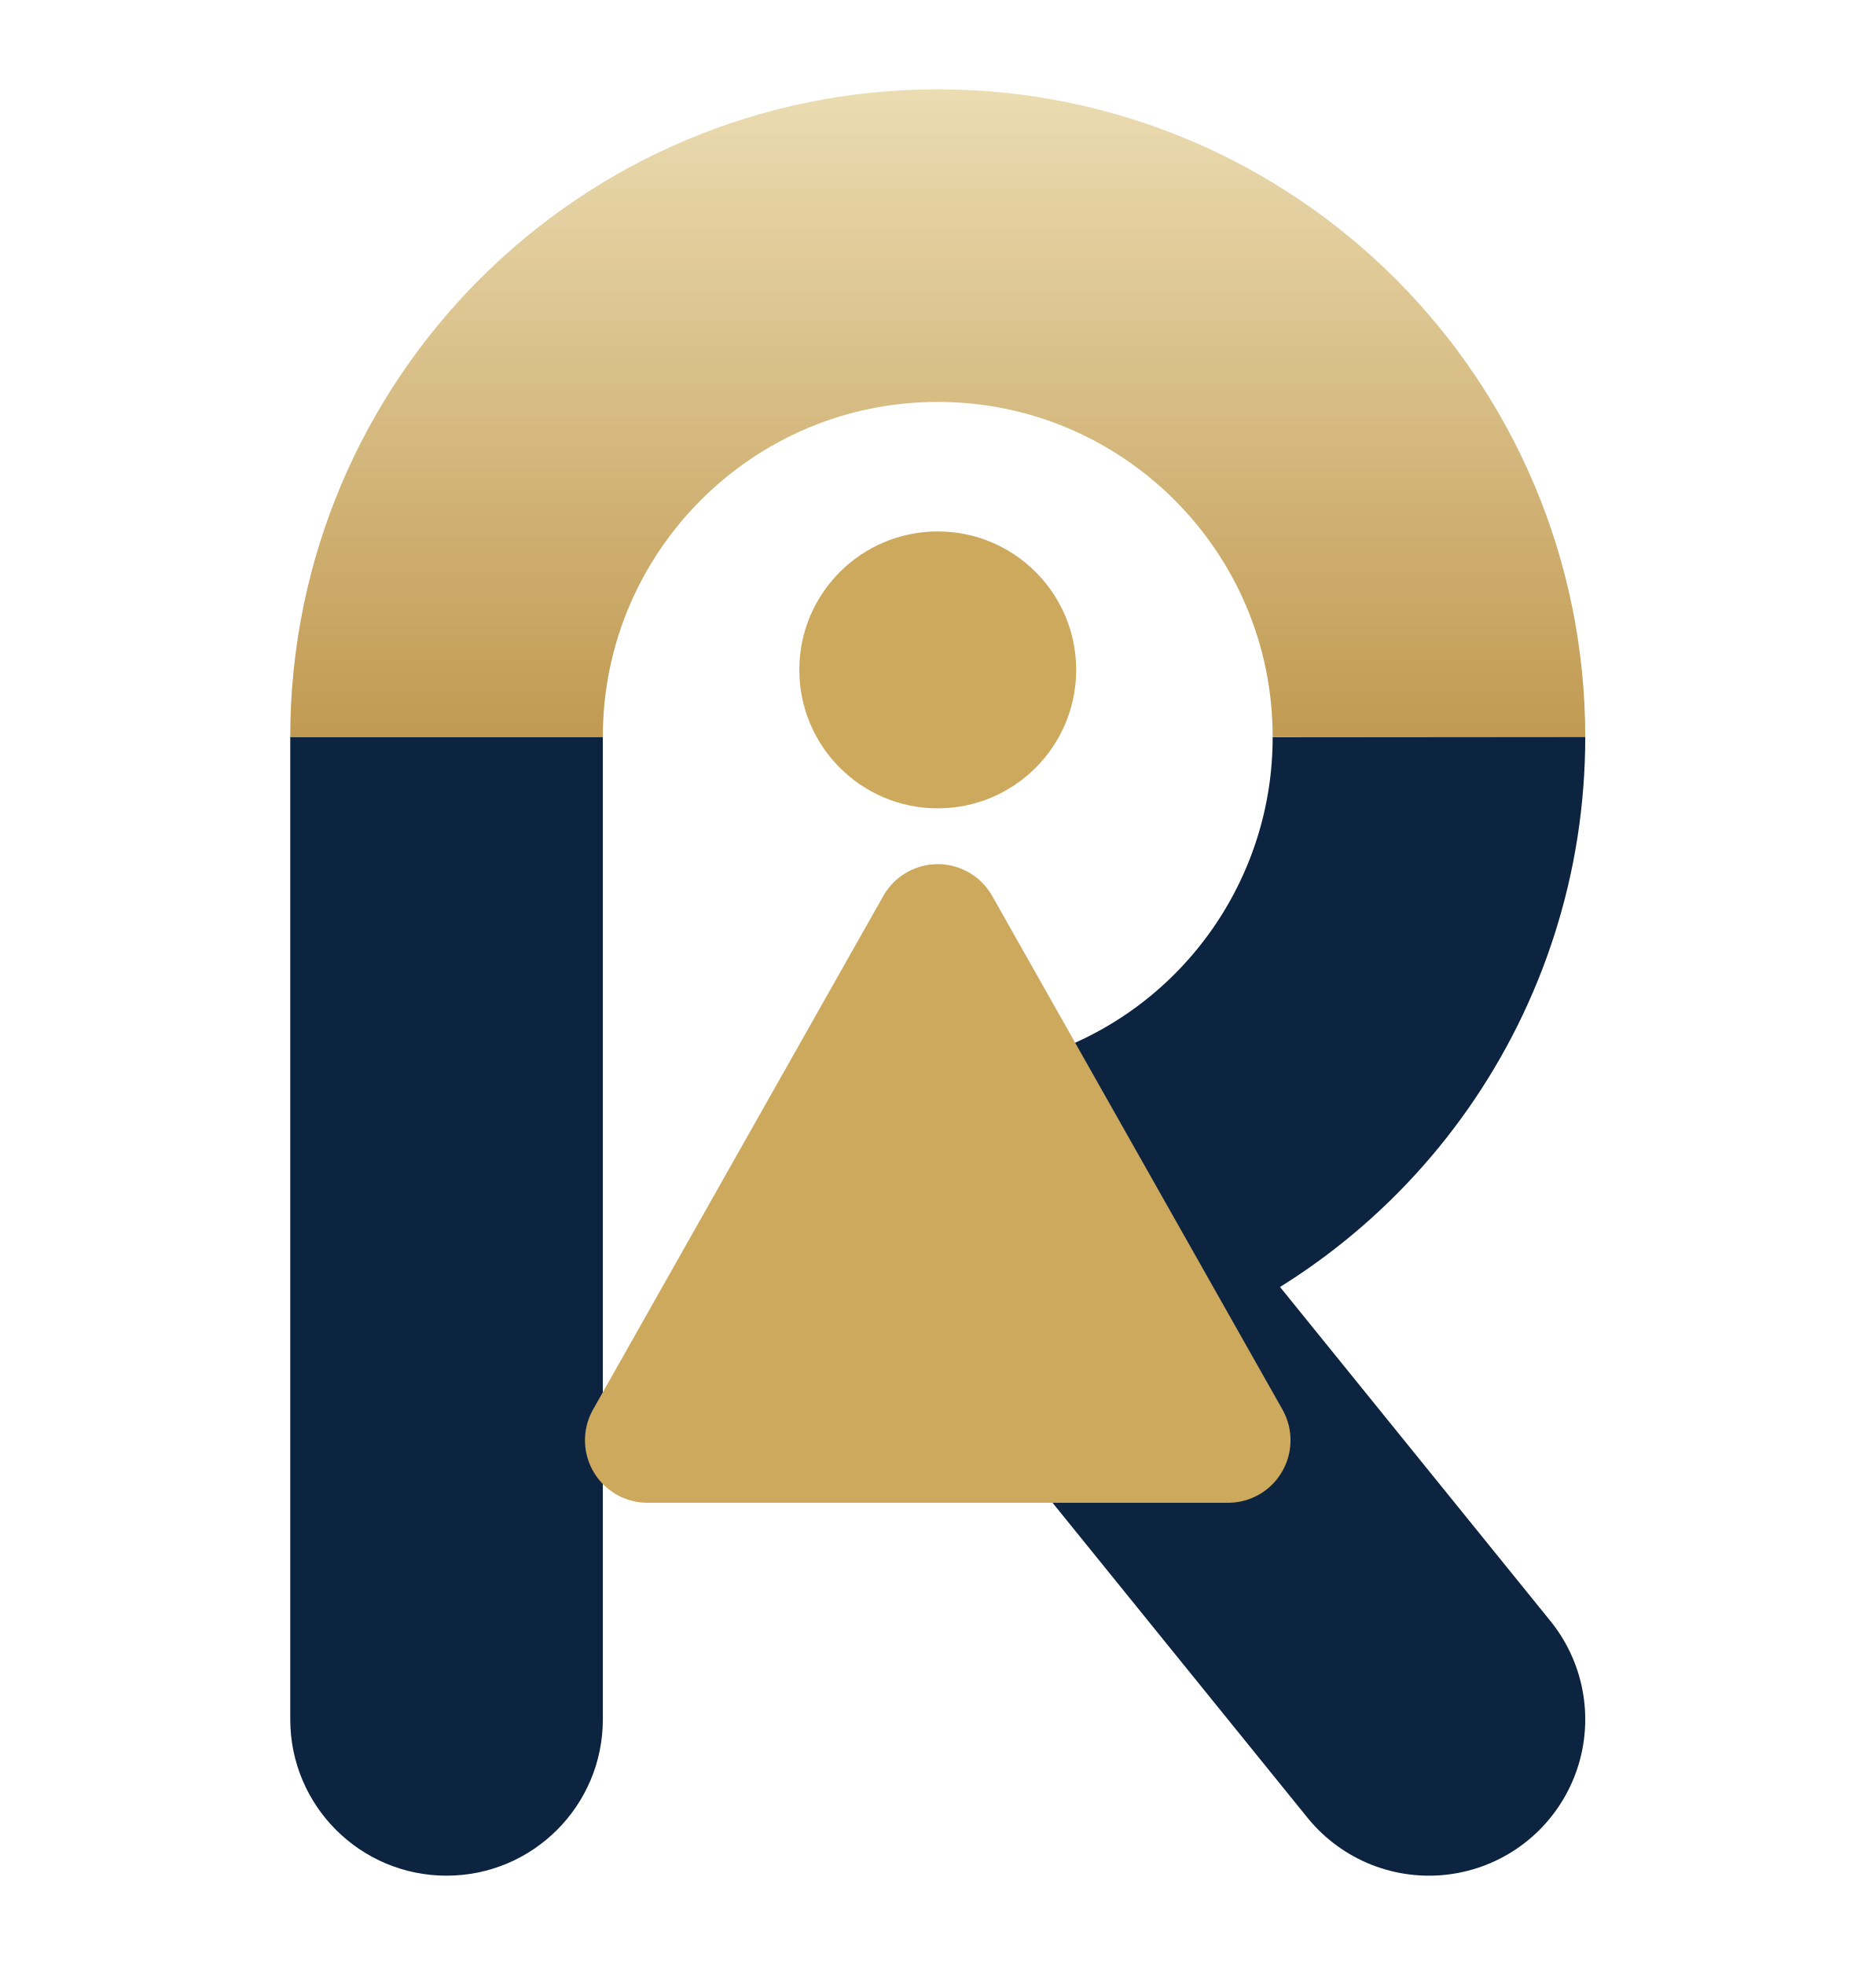
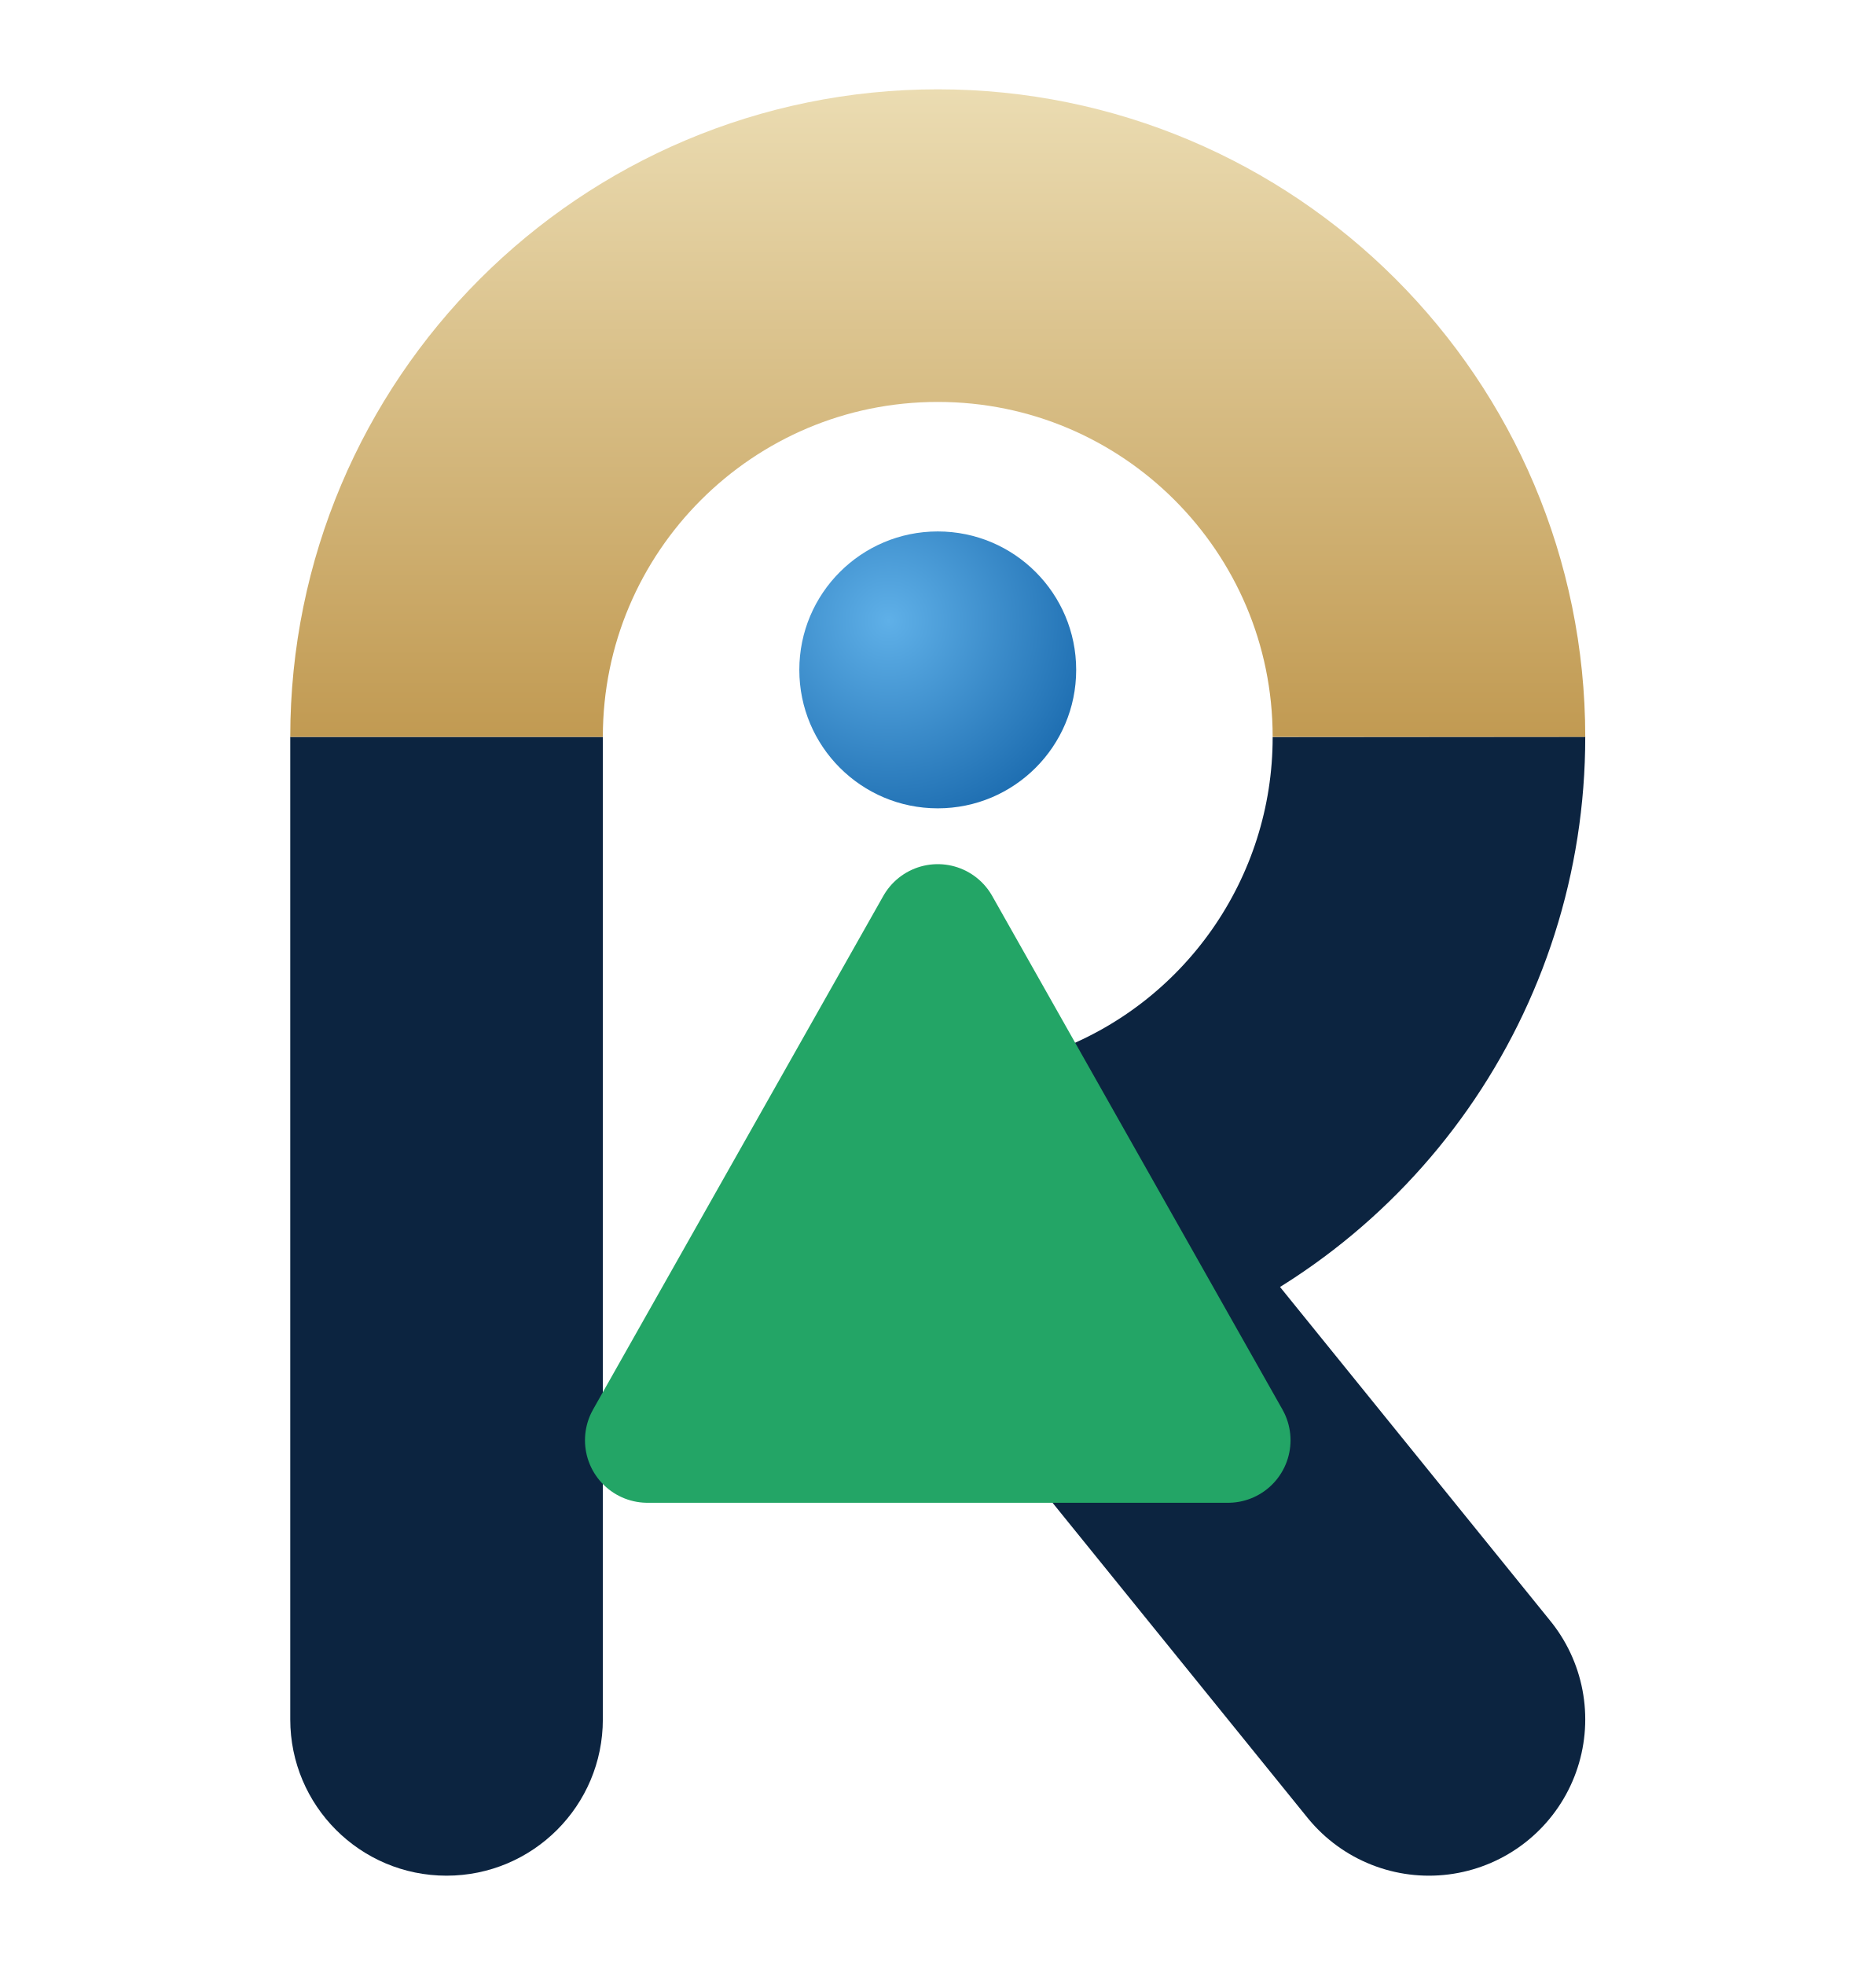
<svg xmlns="http://www.w3.org/2000/svg" width="840" height="880" viewBox="0 0 840 880" fill="none">
  <defs>
    <linearGradient id="champagne" x1="420" y1="40" x2="420" y2="330" gradientUnits="userSpaceOnUse">
      <stop offset="0" stop-color="#EBDCB2" />
      <stop offset="1" stop-color="#C19A52" />
    </linearGradient>
+     <radialGradient id="earth" cx="398" cy="278" r="92" gradientUnits="userSpaceOnUse">
+       <stop offset="0" stop-color="#5FB0E8" />
+       <stop offset="1" stop-color="#1F6FB2" />
+     </radialGradient>
  </defs>
  <path fill="#0C2440" d="M130 330 H270 V770 A70 70 0 0 1 130 770 Z" />
  <path stroke="#0C2440" stroke-width="140" stroke-linecap="round" d="M470 560 L640 770" />
  <path stroke="#0C2440" stroke-width="140" d="M640 330 A220 220 0 0 1 495 537" />
  <path stroke="url(#champagne)" stroke-width="140" d="M200 330 A220 220 0 0 1 640 330" />
-   <circle cx="420" cy="300" r="62" fill="#CDA95E" />
-   <path fill="#CDA95E" stroke="#CDA95E" stroke-width="56" stroke-linejoin="round" d="M420 415 L550 645 H290 Z" />
+   <circle cx="420" cy="300" r="62" fill="url(#earth)" />
+   <path fill="#23A566" stroke="#23A566" stroke-width="56" stroke-linejoin="round" d="M420 415 L550 645 H290 Z" />
</svg>
